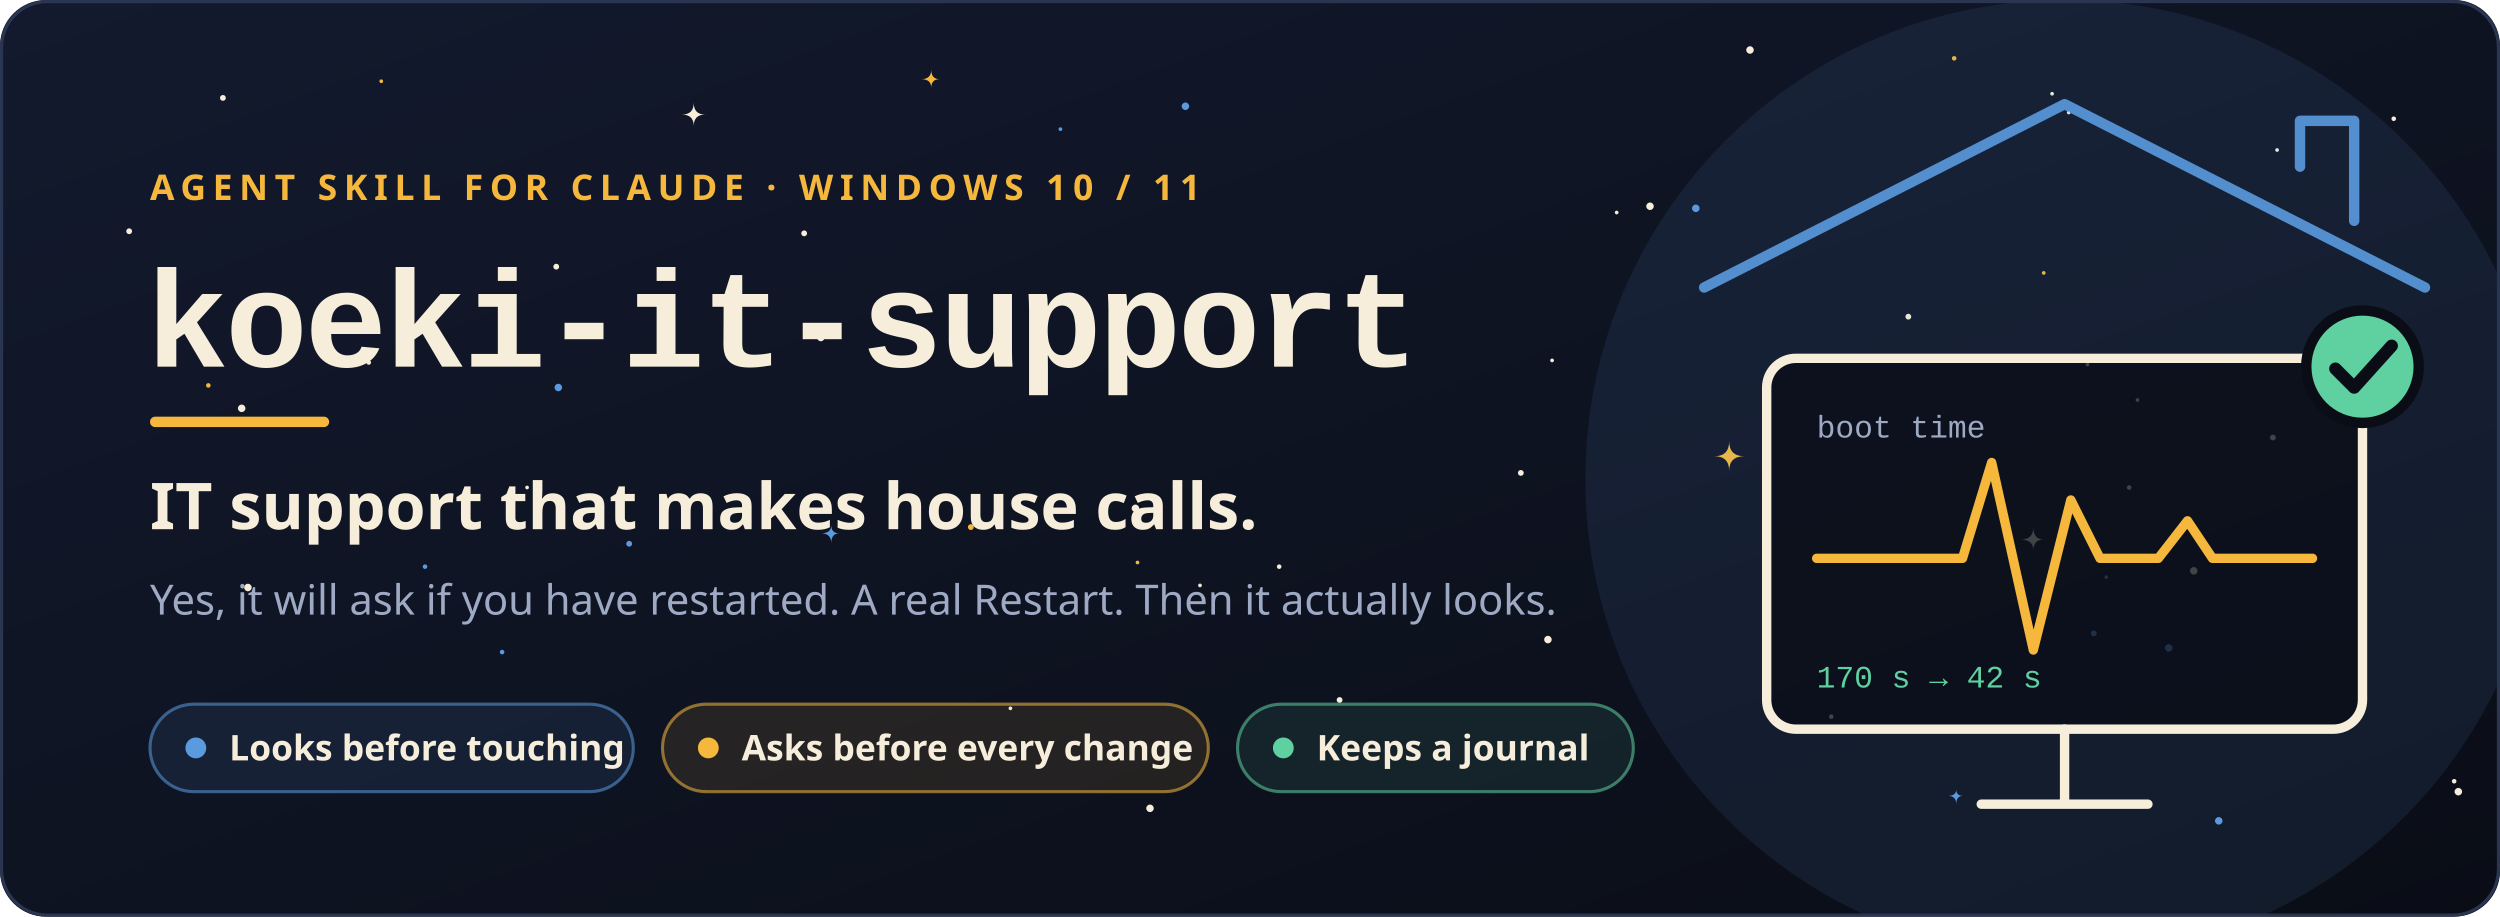
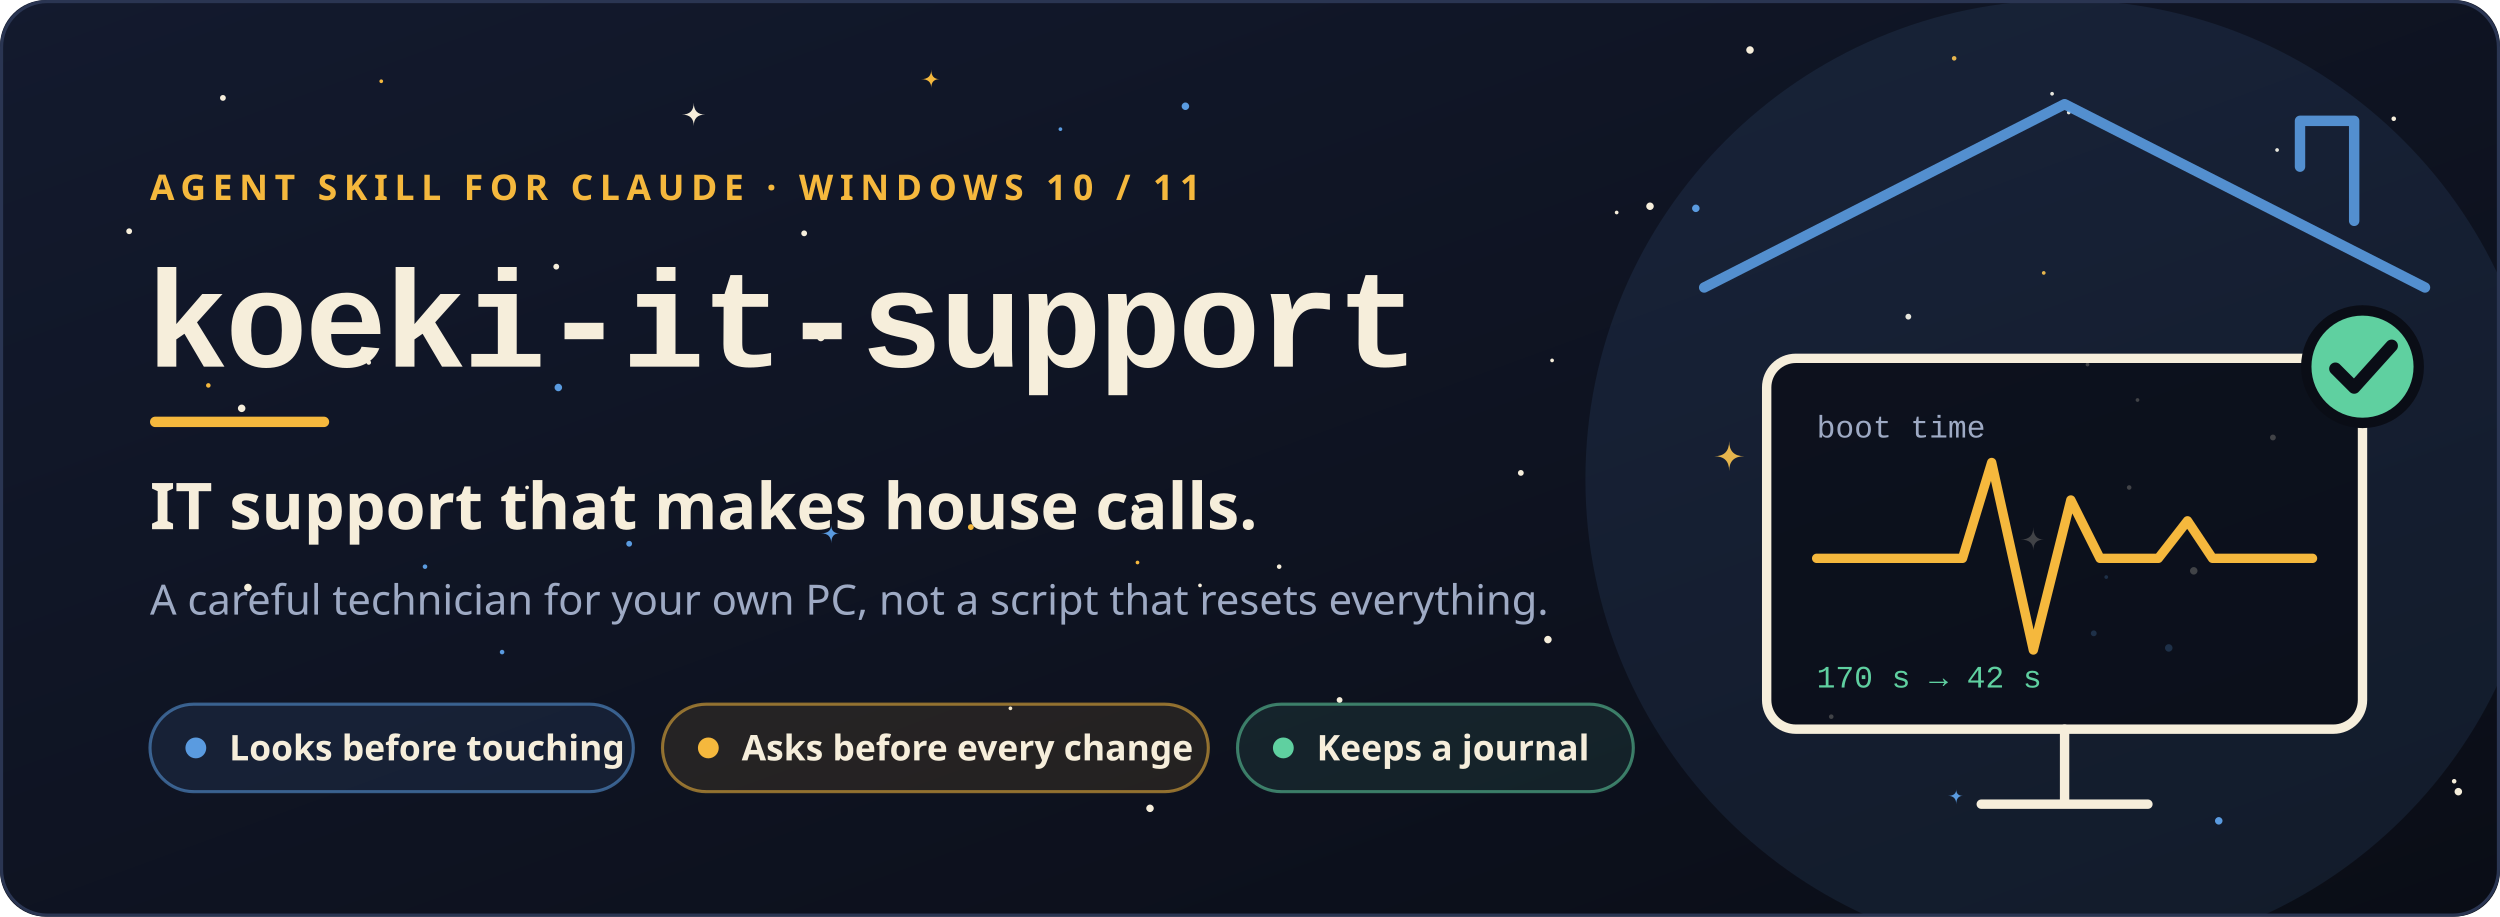
<svg xmlns="http://www.w3.org/2000/svg" viewBox="0 0 1200 440" width="1200" height="440" role="img" aria-labelledby="h-t h-d">
  <defs>
    <linearGradient id="h-bg" x1="0" y1="0" x2="1" y2="1">
      <stop offset="0" stop-color="#131a2e" />
      <stop offset="1" stop-color="#0a0d16" />
    </linearGradient>
    <clipPath id="h-clip">
      <rect width="1200" height="440" rx="22" />
    </clipPath>
  </defs>
  <style>
text{font-family:-apple-system,BlinkMacSystemFont,'Segoe UI','Noto Sans',Helvetica,Arial,sans-serif;fill:#f6eedb}
.mono{font-family:ui-monospace,SFMono-Regular,'SF Mono',Menlo,Consolas,'Liberation Mono',monospace}
.muted{fill:#9eaac4}.gold{fill:#f5b83d}.blue{fill:#5a9be0}.green{fill:#5fd0a0}.red{fill:#f0806a}
.b{font-weight:700}.sb{font-weight:600}
@keyframes tw{0%,100%{opacity:.15}50%{opacity:.9}}
.star{animation:tw 4s ease-in-out infinite}

@keyframes draw{0%{stroke-dashoffset:520}45%,92%{stroke-dashoffset:0}100%{stroke-dashoffset:-520}}
.pulse{stroke-dasharray:520;animation:draw 9s ease-in-out infinite}
@keyframes pop{0%,46%{opacity:0;transform:scale(.4)}54%{opacity:1;transform:scale(1.12)}58%,92%{opacity:1;transform:scale(1)}100%{opacity:0;transform:scale(1)}}
.check{transform-origin:1108px 176px;animation:pop 9s ease-out infinite}
@keyframes glow{0%,100%{opacity:.25}50%{opacity:.6}}
.glow{animation:glow 5s ease-in-out infinite}
[class]{animation-delay:-5s}@media (prefers-reduced-motion:reduce){*{animation:none!important}}</style>
  <g clip-path="url(#h-clip)">
    <rect width="1200" height="440" fill="url(#h-bg)" />
    <circle class="star" style="animation-delay:-1.8s;animation-duration:5.6s" cx="545" cy="244" r="1.8" fill="#f6eedb" />
    <circle class="star" style="animation-delay:-0.4s;animation-duration:3.9s" cx="614" cy="272" r="1.1" fill="#f6eedb" />
    <circle class="star" style="animation-delay:-3.9s;animation-duration:5.0s" cx="1053" cy="274" r="1.8" fill="#f6eedb" />
    <circle class="star" style="animation-delay:-0.8s;animation-duration:3.7s" cx="985" cy="45" r="0.9" fill="#f6eedb" />
    <path class="star" style="animation-delay:-2.1s;animation-duration:4.9s" fill="#5a9be0" d="M399 252.0Q399 256 402.9 256Q399 256 399 260.8Q399 256 394.1 256Q399 256 399 252.0Z" />
    <circle class="star" style="animation-delay:-4.0s;animation-duration:6.0s" cx="119" cy="282" r="1.8" fill="#f6eedb" />
    <circle class="star" style="animation-delay:-0.1s;animation-duration:4.7s" cx="386" cy="112" r="1.4" fill="#f6eedb" />
    <circle class="star" style="animation-delay:-3.4s;animation-duration:3.0s" cx="1002" cy="175" r="0.9" fill="#f6eedb" />
    <circle class="star" style="animation-delay:-1.7s;animation-duration:4.7s" cx="81" cy="170" r="1.8" fill="#f6eedb" />
    <path class="star" style="animation-delay:-0.1s;animation-duration:4.2s" fill="#f6eedb" d="M333 49.3Q333 55 338.5 55Q333 55 333 60.5Q333 55 327.3 55Q333 55 333 49.3Z" />
    <circle class="star" style="animation-delay:-3.2s;animation-duration:3.5s" cx="840" cy="24" r="1.8" fill="#f6eedb" />
    <circle class="star" style="animation-delay:-1.7s;animation-duration:4.2s" cx="241" cy="313" r="1.1" fill="#5a9be0" />
    <circle class="star" style="animation-delay:-4.0s;animation-duration:3.1s" cx="267" cy="128" r="1.4" fill="#f6eedb" />
    <circle class="star" style="animation-delay:-0.2s;animation-duration:3.4s" cx="1011" cy="277" r="0.9" fill="#5a9be0" />
    <circle class="star" style="animation-delay:-1.5s;animation-duration:3.2s" cx="916" cy="152" r="1.4" fill="#f6eedb" />
    <circle class="star" style="animation-delay:-2.5s;animation-duration:3.4s" cx="302" cy="261" r="1.4" fill="#5a9be0" />
    <circle class="star" style="animation-delay:-1.2s;animation-duration:3.7s" cx="177" cy="174" r="1.1" fill="#f6eedb" />
    <circle class="star" style="animation-delay:-2.7s;animation-duration:4.2s" cx="204" cy="272" r="1.1" fill="#5a9be0" />
    <circle class="star" style="animation-delay:-2.0s;animation-duration:3.8s" cx="509" cy="62" r="0.9" fill="#5a9be0" />
    <path class="star" style="animation-delay:-2.1s;animation-duration:5.8s" fill="#f6eedb" d="M976 253.0Q976 259 981.1 259Q976 259 976 264.2Q976 259 969.9 259Q976 259 976 253.0Z" />
    <circle class="star" style="animation-delay:-1.1s;animation-duration:5.8s" cx="576" cy="281" r="0.9" fill="#f6eedb" />
    <circle class="star" style="animation-delay:-0.2s;animation-duration:3.5s" cx="100" cy="185" r="1.1" fill="#f5b83d" />
    <circle class="star" style="animation-delay:-3.6s;animation-duration:5.9s" cx="1149" cy="57" r="1.1" fill="#f6eedb" />
    <circle class="star" style="animation-delay:-2.8s;animation-duration:5.9s" cx="1091" cy="210" r="1.4" fill="#f6eedb" />
    <circle class="star" style="animation-delay:-1.3s;animation-duration:6.0s" cx="107" cy="47" r="1.4" fill="#f6eedb" />
    <path class="star" style="animation-delay:-3.2s;animation-duration:5.7s" fill="#f5b83d" d="M447 33.4Q447 38 451.0 38Q447 38 447 42.2Q447 38 442.2 38Q447 38 447 33.4Z" />
    <circle class="star" style="animation-delay:-3.8s;animation-duration:3.1s" cx="569" cy="51" r="1.8" fill="#5a9be0" />
    <circle class="star" style="animation-delay:-2.4s;animation-duration:3.2s" cx="745" cy="173" r="0.9" fill="#f6eedb" />
    <circle class="star" style="animation-delay:-3.7s;animation-duration:5.1s" cx="1041" cy="311" r="1.8" fill="#5a9be0" />
    <circle class="star" style="animation-delay:-1.2s;animation-duration:3.3s" cx="993" cy="54" r="0.9" fill="#f6eedb" />
    <path class="star" style="animation-delay:-1.0s;animation-duration:3.0s" fill="#f5b83d" d="M830 211.7Q830 219 837.3 219Q830 219 830 226.1Q830 219 822.9 219Q830 219 830 211.7Z" />
    <circle class="star" style="animation-delay:-2.6s;animation-duration:4.3s" cx="730" cy="227" r="1.4" fill="#f6eedb" />
    <circle class="star" style="animation-delay:-3.2s;animation-duration:5.3s" cx="792" cy="99" r="1.8" fill="#f6eedb" />
    <circle class="star" style="animation-delay:-0.8s;animation-duration:3.4s" cx="466" cy="253" r="1.4" fill="#f5b83d" />
    <circle class="star" style="animation-delay:-3.3s;animation-duration:3.3s" cx="1005" cy="304" r="1.4" fill="#5a9be0" />
    <circle class="star" style="animation-delay:-2.7s;animation-duration:5.1s" cx="268" cy="186" r="1.8" fill="#5a9be0" />
    <circle class="star" style="animation-delay:-2.7s;animation-duration:3.8s" cx="981" cy="131" r="0.9" fill="#f5b83d" />
    <circle class="star" style="animation-delay:-1.6s;animation-duration:3.6s" cx="938" cy="28" r="1.1" fill="#f5b83d" />
    <circle class="star" style="animation-delay:-1.8s;animation-duration:4.9s" cx="183" cy="39" r="0.9" fill="#f5b83d" />
    <circle class="star" style="animation-delay:-1.0s;animation-duration:5.1s" cx="814" cy="100" r="1.8" fill="#5a9be0" />
    <circle class="star" style="animation-delay:-2.2s;animation-duration:5.8s" cx="62" cy="111" r="1.4" fill="#f6eedb" />
    <path class="star" style="animation-delay:-1.6s;animation-duration:5.7s" fill="#5a9be0" d="M939 378.9Q939 382 942.2 382Q939 382 939 386.1Q939 382 935.0 382Q939 382 939 378.9Z" />
    <circle class="star" style="animation-delay:-1.5s;animation-duration:4.7s" cx="546" cy="270" r="0.9" fill="#f5b83d" />
    <circle class="star" style="animation-delay:-0.9s;animation-duration:5.7s" cx="776" cy="102" r="0.9" fill="#f6eedb" />
    <circle class="star" style="animation-delay:-1.0s;animation-duration:5.2s" cx="643" cy="336" r="1.4" fill="#f6eedb" />
    <circle class="star" style="animation-delay:-3.1s;animation-duration:4.5s" cx="116" cy="196" r="1.8" fill="#f6eedb" />
    <circle class="star" style="animation-delay:-0.7s;animation-duration:4.0s" cx="1026" cy="192" r="0.9" fill="#f6eedb" />
    <circle class="star" style="animation-delay:-3.8s;animation-duration:4.5s" cx="1180" cy="380" r="1.8" fill="#f6eedb" />
    <circle class="star" style="animation-delay:-2.1s;animation-duration:5.5s" cx="530" cy="244" r="1.1" fill="#f5b83d" />
    <circle class="star" style="animation-delay:-1.2s;animation-duration:3.4s" cx="462" cy="358" r="1.1" fill="#f5b83d" />
    <circle class="star" style="animation-delay:-2.4s;animation-duration:3.1s" cx="253" cy="234" r="0.9" fill="#f6eedb" />
    <circle class="star" style="animation-delay:-2.0s;animation-duration:5.1s" cx="485" cy="340" r="0.9" fill="#f6eedb" />
    <circle class="star" style="animation-delay:-1.1s;animation-duration:4.4s" cx="552" cy="388" r="1.8" fill="#f6eedb" />
    <circle class="star" style="animation-delay:-2.1s;animation-duration:3.3s" cx="1065" cy="394" r="1.8" fill="#5a9be0" />
    <circle class="star" style="animation-delay:-0.1s;animation-duration:3.5s" cx="1093" cy="72" r="0.9" fill="#f6eedb" />
    <circle class="star" style="animation-delay:-0.4s;animation-duration:5.2s" cx="394" cy="162" r="1.8" fill="#f6eedb" />
    <circle class="star" style="animation-delay:-0.1s;animation-duration:4.9s" cx="743" cy="307" r="1.8" fill="#f6eedb" />
    <circle class="star" style="animation-delay:-2.1s;animation-duration:5.6s" cx="1022" cy="234" r="1.1" fill="#f6eedb" />
    <circle class="star" style="animation-delay:-1.3s;animation-duration:3.9s" cx="879" cy="344" r="1.1" fill="#f6eedb" />
    <circle class="star" style="animation-delay:-3.6s;animation-duration:3.4s" cx="1178" cy="375" r="1.1" fill="#f6eedb" />
    <circle class="glow" cx="991" cy="230" r="230" fill="#5a9be0" fill-opacity=".10" />
    <text x="72" y="96" font-size="17" class="gold sb" letter-spacing="3.2">AGENT SKILL FOR CLAUDE  ·  WINDOWS 10 / 11</text>
    <text x="70" y="176" font-size="66" class="mono b" letter-spacing="-1.5">koeki-it-support</text>
    <rect x="72" y="200" width="86" height="5" rx="2.5" fill="#f5b83d" />
    <text x="72" y="254" font-size="31" class="sb">IT support that makes house calls.</text>
-     <text x="72" y="295" font-size="20" class="muted">Yes, it will ask if you have restarted. A real Restart. Then it actually looks.</text>
+     <text x="72" y="295" font-size="20" class="muted">A careful technician for your own PC, not a script that resets everything.</text>
    <g transform="translate(72 338)">
      <rect width="232" height="42" rx="21" fill="#5a9be0" fill-opacity=".1" stroke="#5a9be0" stroke-opacity=".55" stroke-width="1.5" />
      <circle cx="22" cy="21" r="5" fill="#5a9be0" />
      <text x="38" y="27" font-size="17" class="sb">Looks before touching</text>
    </g>
    <g transform="translate(318 338)">
      <rect width="262" height="42" rx="21" fill="#f5b83d" fill-opacity=".1" stroke="#f5b83d" stroke-opacity=".55" stroke-width="1.5" />
      <circle cx="22" cy="21" r="5" fill="#f5b83d" />
      <text x="38" y="27" font-size="17" class="sb">Asks before every change</text>
    </g>
    <g transform="translate(594 338)">
      <rect width="190" height="42" rx="21" fill="#5fd0a0" fill-opacity=".1" stroke="#5fd0a0" stroke-opacity=".55" stroke-width="1.5" />
      <circle cx="22" cy="21" r="5" fill="#5fd0a0" />
      <text x="38" y="27" font-size="17" class="sb">Keeps a journal</text>
    </g>
    <g transform="translate(26 0)">
      <g fill="none" stroke-linecap="round" stroke-linejoin="round">
        <path d="M792 138 L965 50 L1138 138" stroke="#5a9be0" stroke-width="5" stroke-opacity=".9" />
        <path d="M1078 80 V58 H1104 V106" stroke="#5a9be0" stroke-width="5" stroke-opacity=".9" />
        <rect x="822" y="172" width="286" height="178" rx="14" stroke="#f6eedb" stroke-width="4.5" fill="#0a0d16" fill-opacity=".75" />
        <path d="M925 386 H1005 M965 350 V386" stroke="#f6eedb" stroke-width="4.5" />
        <path class="pulse" d="M846 268 H900 L916 268 L930 222 L950 312 L968 240 L982 268 H1010 L1024 250 L1036 268 H1084" stroke="#f5b83d" stroke-width="4.5" />
      </g>
      <text x="846" y="210" font-size="15" class="mono muted">boot time</text>
      <text x="846" y="330" font-size="15" class="mono green">170 s → 42 s</text>
      <g class="check">
        <circle cx="1108" cy="176" r="27" fill="#5fd0a0" stroke="#0a0d16" stroke-width="5" />
        <path d="M1095 177 L1104 186 L1122 166" fill="none" stroke="#0a0d16" stroke-width="6" stroke-linecap="round" stroke-linejoin="round" />
      </g>
    </g>
  </g>
  <rect x=".75" y=".75" width="1198.5" height="438.5" rx="22" fill="none" stroke="#2a3552" stroke-width="1.5" />
</svg>
